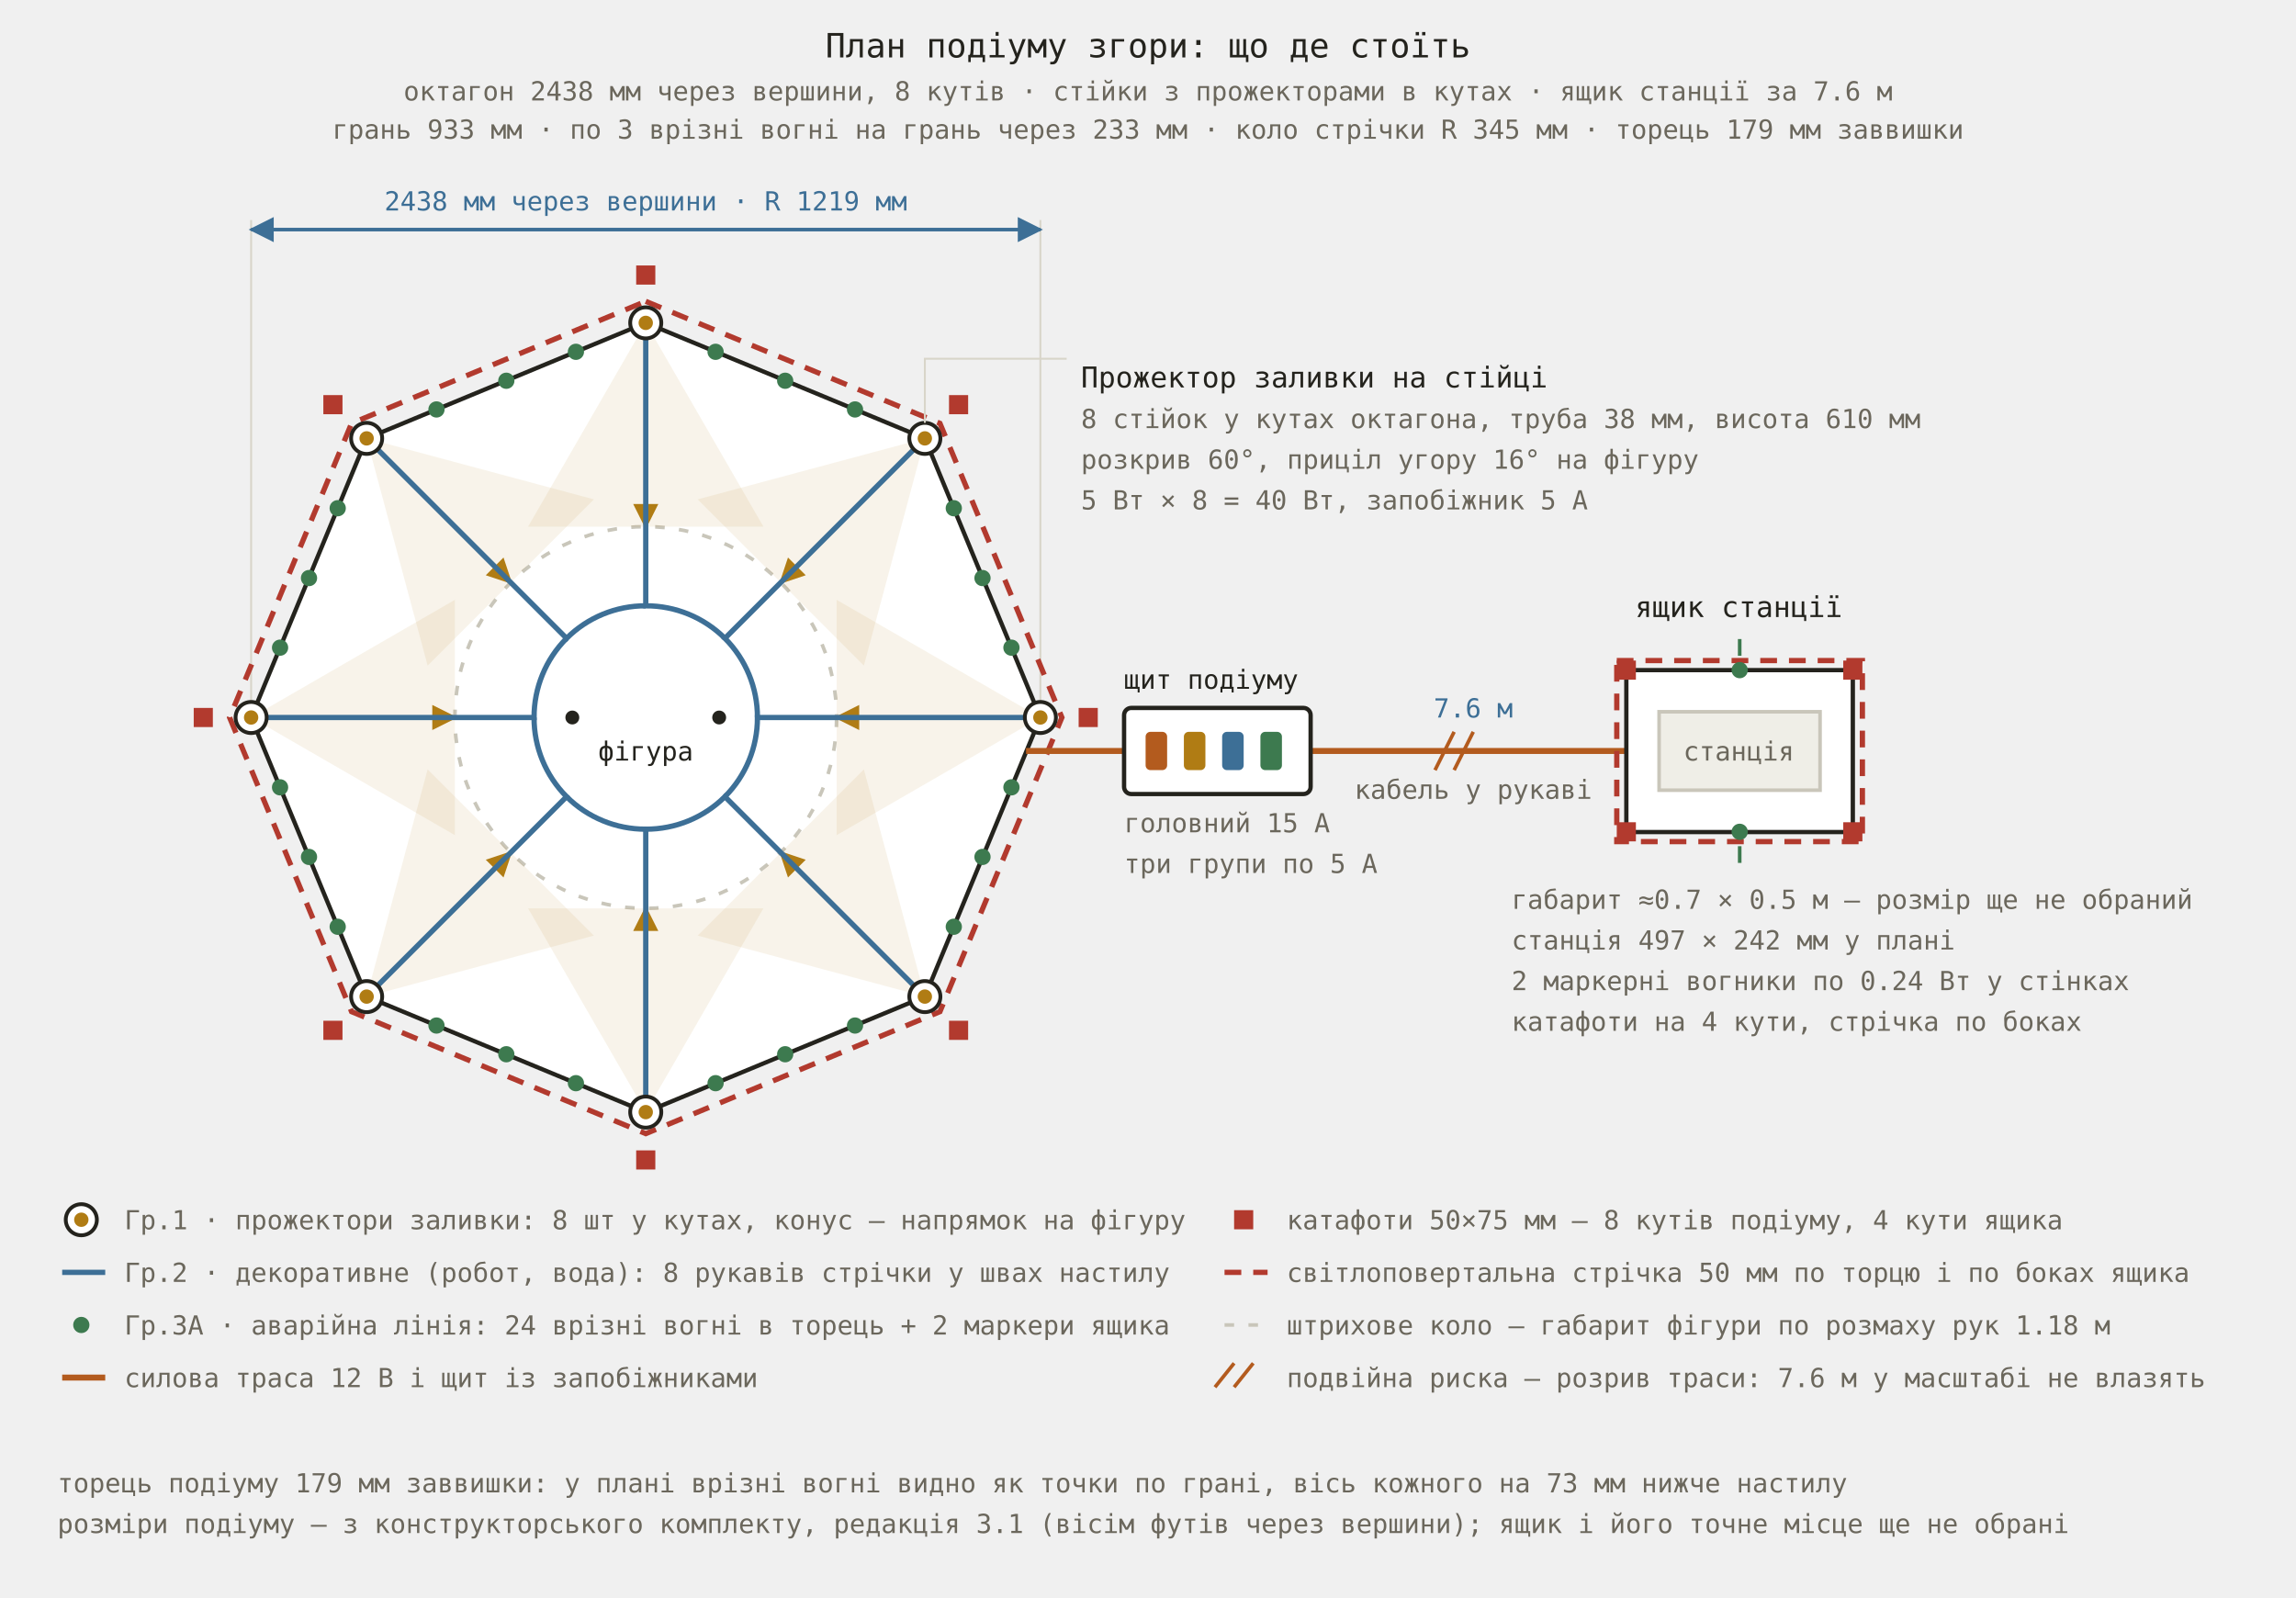
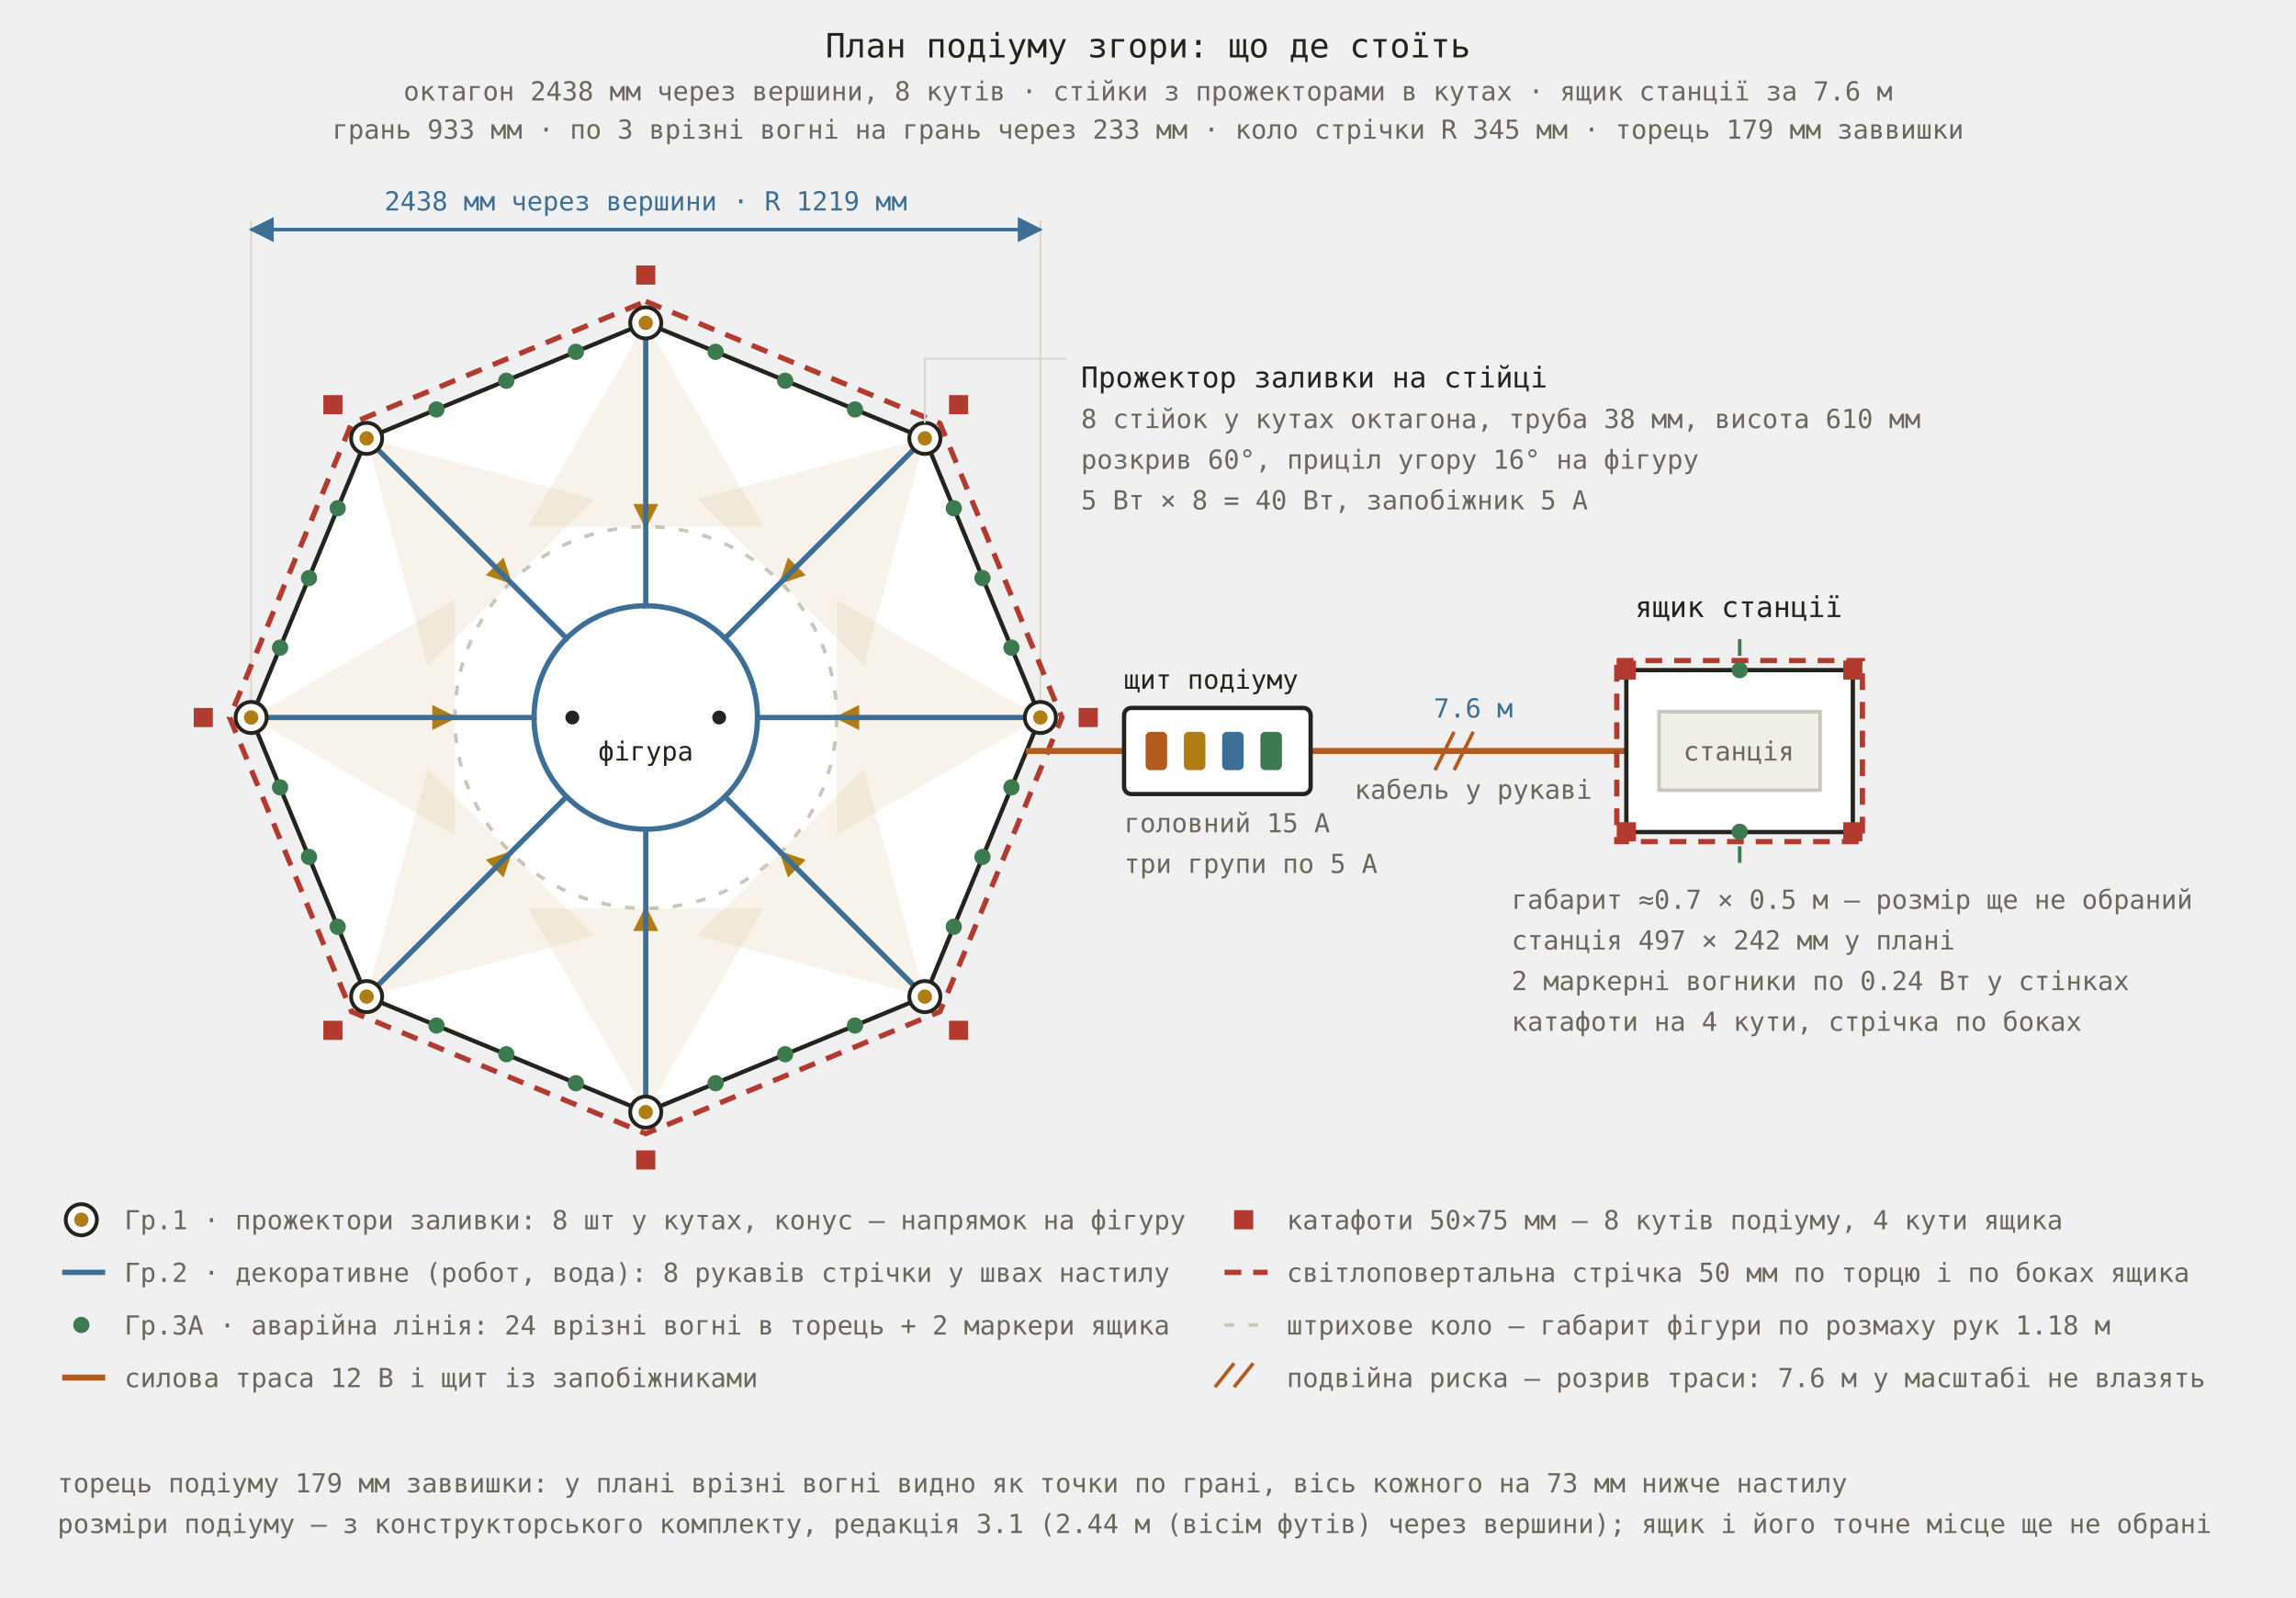
<svg xmlns="http://www.w3.org/2000/svg" viewBox="0 0 960 668" width="100%" font-family="ui-monospace,Menlo,monospace">
  <defs>
    <marker id="pod-dim" viewBox="0 0 10 10" refX="9" refY="5" markerWidth="7" markerHeight="7" orient="auto-start-reverse">
      <path d="M0,0 L10,5 L0,10 z" fill="#3d6f96" />
    </marker>
    <marker id="pod-beam" viewBox="0 0 10 10" refX="9" refY="5" markerWidth="7" markerHeight="7" orient="auto-start-reverse">
      <path d="M0,0 L10,5 L0,10 z" fill="#b07c14" />
    </marker>
  </defs>
  <text x="480" y="24" text-anchor="middle" font-size="14" fill="#24231d">План подіуму згори: що де стоїть</text>
  <text x="480" y="42" text-anchor="middle" font-size="11" fill="#6b675c">октагон 2438 мм через вершини, 8 кутів · стійки з прожекторами в кутах · ящик станції за 7.6 м</text>
  <text x="480" y="58" text-anchor="middle" font-size="11" fill="#6b675c">грань 933 мм · по 3 врізні вогні на грань через 233 мм · коло стрічки R 345 мм · торець 179 мм заввишки</text>
  <line x1="105" y1="294" x2="105" y2="92" stroke="#d8d5c9" stroke-width="0.8" />
  <line x1="435" y1="294" x2="435" y2="92" stroke="#d8d5c9" stroke-width="0.8" />
  <line x1="105" y1="96" x2="435" y2="96" stroke="#3d6f96" stroke-width="1.5" marker-start="url(#pod-dim)" marker-end="url(#pod-dim)" />
  <text x="270" y="88" text-anchor="middle" font-size="11" fill="#3d6f96">2438 мм через вершини · R 1219 мм</text>
  <polygon points="270.0,126.0 393.0,177.0 444.0,300.0 393.0,423.0 270.0,474.0 147.0,423.0 96.0,300.0 147.0,177.0" fill="none" stroke="#b23a2e" stroke-width="2.2" stroke-dasharray="7 5" />
  <rect x="266.0" y="111.0" width="8" height="8" fill="#b23a2e" />
  <rect x="396.8" y="165.2" width="8" height="8" fill="#b23a2e" />
  <rect x="451.0" y="296.0" width="8" height="8" fill="#b23a2e" />
  <rect x="396.8" y="426.8" width="8" height="8" fill="#b23a2e" />
  <rect x="266.0" y="481.0" width="8" height="8" fill="#b23a2e" />
  <rect x="135.2" y="426.8" width="8" height="8" fill="#b23a2e" />
  <rect x="81.0" y="296.0" width="8" height="8" fill="#b23a2e" />
  <rect x="135.2" y="165.2" width="8" height="8" fill="#b23a2e" />
  <polygon points="270.0,135.0 386.7,183.3 435.0,300.0 386.7,416.7 270.0,465.0 153.3,416.7 105.0,300.0 153.3,183.3" fill="#ffffff" stroke="#24231d" stroke-width="1.8" />
  <circle cx="270" cy="300" r="79.8" fill="none" stroke="#c9c6ba" stroke-width="1.5" stroke-dasharray="4 6" />
  <polygon points="270.0,135.0 220.8,220.2 319.2,220.2" fill="#b07c14" opacity="0.09" />
  <line x1="270.0" y1="144.0" x2="270.0" y2="220.2" stroke="#b07c14" stroke-width="1.5" marker-end="url(#pod-beam)" />
  <polygon points="386.7,183.3 291.7,208.8 361.2,278.3" fill="#b07c14" opacity="0.09" />
  <line x1="380.3" y1="189.7" x2="326.5" y2="243.5" stroke="#b07c14" stroke-width="1.5" marker-end="url(#pod-beam)" />
  <polygon points="435.0,300.0 349.8,250.8 349.8,349.2" fill="#b07c14" opacity="0.09" />
  <line x1="426.0" y1="300.0" x2="349.8" y2="300.0" stroke="#b07c14" stroke-width="1.5" marker-end="url(#pod-beam)" />
  <polygon points="386.7,416.7 361.2,321.7 291.7,391.2" fill="#b07c14" opacity="0.09" />
  <line x1="380.3" y1="410.3" x2="326.5" y2="356.5" stroke="#b07c14" stroke-width="1.5" marker-end="url(#pod-beam)" />
  <polygon points="270.0,465.0 319.2,379.8 220.8,379.8" fill="#b07c14" opacity="0.09" />
  <line x1="270.0" y1="456.0" x2="270.0" y2="379.8" stroke="#b07c14" stroke-width="1.5" marker-end="url(#pod-beam)" />
  <polygon points="153.3,416.7 248.3,391.2 178.8,321.7" fill="#b07c14" opacity="0.09" />
  <line x1="159.7" y1="410.3" x2="213.5" y2="356.5" stroke="#b07c14" stroke-width="1.5" marker-end="url(#pod-beam)" />
  <polygon points="105.0,300.0 190.2,349.2 190.2,250.8" fill="#b07c14" opacity="0.09" />
  <line x1="114.0" y1="300.0" x2="190.2" y2="300.0" stroke="#b07c14" stroke-width="1.5" marker-end="url(#pod-beam)" />
  <polygon points="153.3,183.3 178.8,278.3 248.3,208.8" fill="#b07c14" opacity="0.09" />
  <line x1="159.7" y1="189.7" x2="213.5" y2="243.5" stroke="#b07c14" stroke-width="1.5" marker-end="url(#pod-beam)" />
  <path d="M270.0,135.0 L270.0,253.3 A46.7,46.7 0 0 1 303.1,266.9" fill="none" stroke="#3d6f96" stroke-width="2.2" />
  <path d="M386.7,183.3 L303.1,266.9 A46.7,46.7 0 0 1 316.7,300.0" fill="none" stroke="#3d6f96" stroke-width="2.2" />
  <path d="M435.0,300.0 L316.7,300.0 A46.7,46.7 0 0 1 303.1,333.1" fill="none" stroke="#3d6f96" stroke-width="2.2" />
  <path d="M386.7,416.7 L303.1,333.1 A46.7,46.7 0 0 1 270.0,346.7" fill="none" stroke="#3d6f96" stroke-width="2.2" />
  <path d="M270.0,465.0 L270.0,346.7 A46.7,46.7 0 0 1 236.9,333.1" fill="none" stroke="#3d6f96" stroke-width="2.2" />
  <path d="M153.3,416.7 L236.9,333.1 A46.7,46.7 0 0 1 223.3,300.0" fill="none" stroke="#3d6f96" stroke-width="2.2" />
  <path d="M105.0,300.0 L223.3,300.0 A46.7,46.7 0 0 1 236.9,266.9" fill="none" stroke="#3d6f96" stroke-width="2.2" />
  <path d="M153.3,183.3 L236.9,266.9 A46.7,46.7 0 0 1 270.0,253.3" fill="none" stroke="#3d6f96" stroke-width="2.2" />
  <circle cx="239.3" cy="300.0" r="2.9" fill="#24231d" />
  <circle cx="300.7" cy="300.0" r="2.9" fill="#24231d" />
  <text x="270" y="318" text-anchor="middle" font-size="11" fill="#24231d">фігура</text>
  <circle cx="299.2" cy="147.1" r="3.4" fill="#3d7a4f" />
  <circle cx="328.3" cy="159.2" r="3.4" fill="#3d7a4f" />
  <circle cx="357.5" cy="171.2" r="3.4" fill="#3d7a4f" />
  <circle cx="398.8" cy="212.5" r="3.4" fill="#3d7a4f" />
  <circle cx="410.8" cy="241.7" r="3.4" fill="#3d7a4f" />
  <circle cx="422.9" cy="270.8" r="3.4" fill="#3d7a4f" />
  <circle cx="422.9" cy="329.2" r="3.4" fill="#3d7a4f" />
  <circle cx="410.8" cy="358.3" r="3.4" fill="#3d7a4f" />
  <circle cx="398.8" cy="387.5" r="3.4" fill="#3d7a4f" />
  <circle cx="357.5" cy="428.8" r="3.4" fill="#3d7a4f" />
  <circle cx="328.3" cy="440.8" r="3.4" fill="#3d7a4f" />
  <circle cx="299.2" cy="452.9" r="3.4" fill="#3d7a4f" />
  <circle cx="240.8" cy="452.9" r="3.4" fill="#3d7a4f" />
  <circle cx="211.7" cy="440.8" r="3.4" fill="#3d7a4f" />
  <circle cx="182.5" cy="428.8" r="3.4" fill="#3d7a4f" />
  <circle cx="141.2" cy="387.5" r="3.4" fill="#3d7a4f" />
  <circle cx="129.2" cy="358.3" r="3.4" fill="#3d7a4f" />
  <circle cx="117.1" cy="329.2" r="3.4" fill="#3d7a4f" />
  <circle cx="117.1" cy="270.8" r="3.4" fill="#3d7a4f" />
  <circle cx="129.2" cy="241.7" r="3.4" fill="#3d7a4f" />
  <circle cx="141.2" cy="212.5" r="3.4" fill="#3d7a4f" />
  <circle cx="182.5" cy="171.2" r="3.4" fill="#3d7a4f" />
  <circle cx="211.7" cy="159.2" r="3.4" fill="#3d7a4f" />
  <circle cx="240.8" cy="147.1" r="3.4" fill="#3d7a4f" />
  <circle cx="270.0" cy="135.0" r="6.5" fill="#ffffff" stroke="#24231d" stroke-width="1.6" />
  <circle cx="270.0" cy="135.0" r="3" fill="#b07c14" />
  <circle cx="386.7" cy="183.3" r="6.5" fill="#ffffff" stroke="#24231d" stroke-width="1.6" />
  <circle cx="386.7" cy="183.3" r="3" fill="#b07c14" />
  <circle cx="435.0" cy="300.0" r="6.5" fill="#ffffff" stroke="#24231d" stroke-width="1.6" />
  <circle cx="435.0" cy="300.0" r="3" fill="#b07c14" />
  <circle cx="386.7" cy="416.7" r="6.5" fill="#ffffff" stroke="#24231d" stroke-width="1.6" />
  <circle cx="386.7" cy="416.7" r="3" fill="#b07c14" />
  <circle cx="270.0" cy="465.0" r="6.5" fill="#ffffff" stroke="#24231d" stroke-width="1.6" />
  <circle cx="270.0" cy="465.0" r="3" fill="#b07c14" />
  <circle cx="153.3" cy="416.7" r="6.5" fill="#ffffff" stroke="#24231d" stroke-width="1.6" />
  <circle cx="153.3" cy="416.7" r="3" fill="#b07c14" />
  <circle cx="105.0" cy="300.0" r="6.5" fill="#ffffff" stroke="#24231d" stroke-width="1.6" />
  <circle cx="105.0" cy="300.0" r="3" fill="#b07c14" />
  <circle cx="153.3" cy="183.3" r="6.5" fill="#ffffff" stroke="#24231d" stroke-width="1.6" />
  <circle cx="153.3" cy="183.3" r="3" fill="#b07c14" />
  <polyline points="386.7,176.8 386.7,150 446,150" fill="none" stroke="#d8d5c9" stroke-width="0.8" />
  <text x="452" y="162" text-anchor="start" font-size="12" fill="#24231d">Прожектор заливки на стійці</text>
  <text x="452" y="179" text-anchor="start" font-size="11" fill="#6b675c">8 стійок у кутах октагона, труба 38 мм, висота 610 мм</text>
  <text x="452" y="196" text-anchor="start" font-size="11" fill="#6b675c">розкрив 60°, приціл угору 16° на фігуру</text>
  <text x="452" y="213" text-anchor="start" font-size="11" fill="#6b675c">5 Вт × 8 = 40 Вт, запобіжник 5 А</text>
  <line x1="429.0" y1="314" x2="470" y2="314" stroke="#b35b1e" stroke-width="2.5" />
  <line x1="548" y1="314" x2="680" y2="314" stroke="#b35b1e" stroke-width="2.5" />
  <line x1="600" y1="322" x2="608" y2="306" stroke="#b35b1e" stroke-width="1.5" />
  <line x1="608" y1="322" x2="616" y2="306" stroke="#b35b1e" stroke-width="1.5" />
  <text x="616" y="300" text-anchor="middle" font-size="11" fill="#3d6f96">7.6 м</text>
  <text x="616" y="334" text-anchor="middle" font-size="11" fill="#6b675c">кабель у рукаві</text>
  <rect x="470" y="296" width="78" height="36" rx="3" fill="#ffffff" stroke="#24231d" stroke-width="1.8" />
  <text x="470" y="288" text-anchor="start" font-size="11" fill="#24231d">щит подіуму</text>
  <rect x="479" y="306" width="9" height="16" rx="2" fill="#b35b1e" />
  <rect x="495" y="306" width="9" height="16" rx="2" fill="#b07c14" />
  <rect x="511" y="306" width="9" height="16" rx="2" fill="#3d6f96" />
  <rect x="527" y="306" width="9" height="16" rx="2" fill="#3d7a4f" />
  <text x="470" y="348" text-anchor="start" font-size="11" fill="#6b675c">головний 15 А</text>
  <text x="470" y="365" text-anchor="start" font-size="11" fill="#6b675c">три групи по 5 А</text>
  <rect x="676.0" y="276.2" width="102.7" height="75.7" fill="none" stroke="#b23a2e" stroke-width="2.2" stroke-dasharray="7 5" />
  <rect x="680.0" y="280.2" width="94.7" height="67.7" rx="3" fill="#ffffff" stroke="#24231d" stroke-width="1.8" />
  <rect x="676.0" y="276.2" width="8" height="8" fill="#b23a2e" />
  <rect x="676.0" y="343.8" width="8" height="8" fill="#b23a2e" />
  <rect x="770.7" y="276.2" width="8" height="8" fill="#b23a2e" />
  <rect x="770.7" y="343.8" width="8" height="8" fill="#b23a2e" />
  <rect x="693.7" y="297.6" width="67.3" height="32.8" fill="#efeee7" stroke="#c9c6ba" stroke-width="1.5" />
  <text x="727" y="318" text-anchor="middle" font-size="11" fill="#6b675c">станція</text>
  <circle cx="727.4" cy="280.2" r="3.4" fill="#3d7a4f" />
  <line x1="727.4" y1="274.2" x2="727.4" y2="267.2" stroke="#3d7a4f" stroke-width="1.5" />
  <circle cx="727.4" cy="347.8" r="3.4" fill="#3d7a4f" />
  <line x1="727.4" y1="353.8" x2="727.4" y2="360.8" stroke="#3d7a4f" stroke-width="1.5" />
  <text x="727" y="258" text-anchor="middle" font-size="12" fill="#24231d">ящик станції</text>
  <text x="632" y="380" text-anchor="start" font-size="11" fill="#6b675c">габарит ≈0.7 × 0.5 м — розмір ще не обраний</text>
  <text x="632" y="397" text-anchor="start" font-size="11" fill="#6b675c">станція 497 × 242 мм у плані</text>
  <text x="632" y="414" text-anchor="start" font-size="11" fill="#6b675c">2 маркерні вогники по 0.24 Вт у стінках</text>
  <text x="632" y="431" text-anchor="start" font-size="11" fill="#6b675c">катафоти на 4 кути, стрічка по боках</text>
  <circle cx="34" cy="510" r="6.5" fill="#ffffff" stroke="#24231d" stroke-width="1.6" />
  <circle cx="34" cy="510" r="3" fill="#b07c14" />
  <text x="52" y="514" text-anchor="start" font-size="11" fill="#6b675c">Гр.1 · прожектори заливки: 8 шт у кутах, конус — напрямок на фігуру</text>
  <line x1="26" y1="532" x2="44" y2="532" stroke="#3d6f96" stroke-width="2.2" />
  <text x="52" y="536" text-anchor="start" font-size="11" fill="#6b675c">Гр.2 · декоративне (робот, вода): 8 рукавів стрічки у швах настилу</text>
  <circle cx="34" cy="554" r="3.4" fill="#3d7a4f" />
  <text x="52" y="558" text-anchor="start" font-size="11" fill="#6b675c">Гр.3А · аварійна лінія: 24 врізні вогні в торець + 2 маркери ящика</text>
  <line x1="26" y1="576" x2="44" y2="576" stroke="#b35b1e" stroke-width="2.5" />
  <text x="52" y="580" text-anchor="start" font-size="11" fill="#6b675c">силова траса 12 В і щит із запобіжниками</text>
  <rect x="516" y="506" width="8" height="8" fill="#b23a2e" />
  <text x="538" y="514" text-anchor="start" font-size="11" fill="#6b675c">катафоти 50×75 мм — 8 кутів подіуму, 4 кути ящика</text>
  <line x1="512" y1="532" x2="530" y2="532" stroke="#b23a2e" stroke-width="2.2" stroke-dasharray="7 5" />
  <text x="538" y="536" text-anchor="start" font-size="11" fill="#6b675c">світлоповертальна стрічка 50 мм по торцю і по боках ящика</text>
  <line x1="512" y1="554" x2="530" y2="554" stroke="#c9c6ba" stroke-width="1.5" stroke-dasharray="4 6" />
  <text x="538" y="558" text-anchor="start" font-size="11" fill="#6b675c">штрихове коло — габарит фігури по розмаху рук 1.18 м</text>
  <line x1="508" y1="580" x2="516" y2="570" stroke="#b35b1e" stroke-width="1.5" />
  <line x1="516" y1="580" x2="524" y2="570" stroke="#b35b1e" stroke-width="1.5" />
  <text x="538" y="580" text-anchor="start" font-size="11" fill="#6b675c">подвійна риска — розрив траси: 7.6 м у масштабі не влазять</text>
  <text x="24" y="624" text-anchor="start" font-size="11" fill="#6b675c">торець подіуму 179 мм заввишки: у плані врізні вогні видно як точки по грані, вісь кожного на 73 мм нижче настилу</text>
-   <text x="24" y="641" text-anchor="start" font-size="11" fill="#6b675c">розміри подіуму — з конструкторського комплекту, редакція 3.1 (вісім футів через вершини); ящик і його точне місце ще не обрані</text>
+   <text x="24" y="641" text-anchor="start" font-size="11" fill="#6b675c">розміри подіуму — з конструкторського комплекту, редакція 3.1 (2.44 м (вісім футів) через вершини); ящик і його точне місце ще не обрані</text>
</svg>
